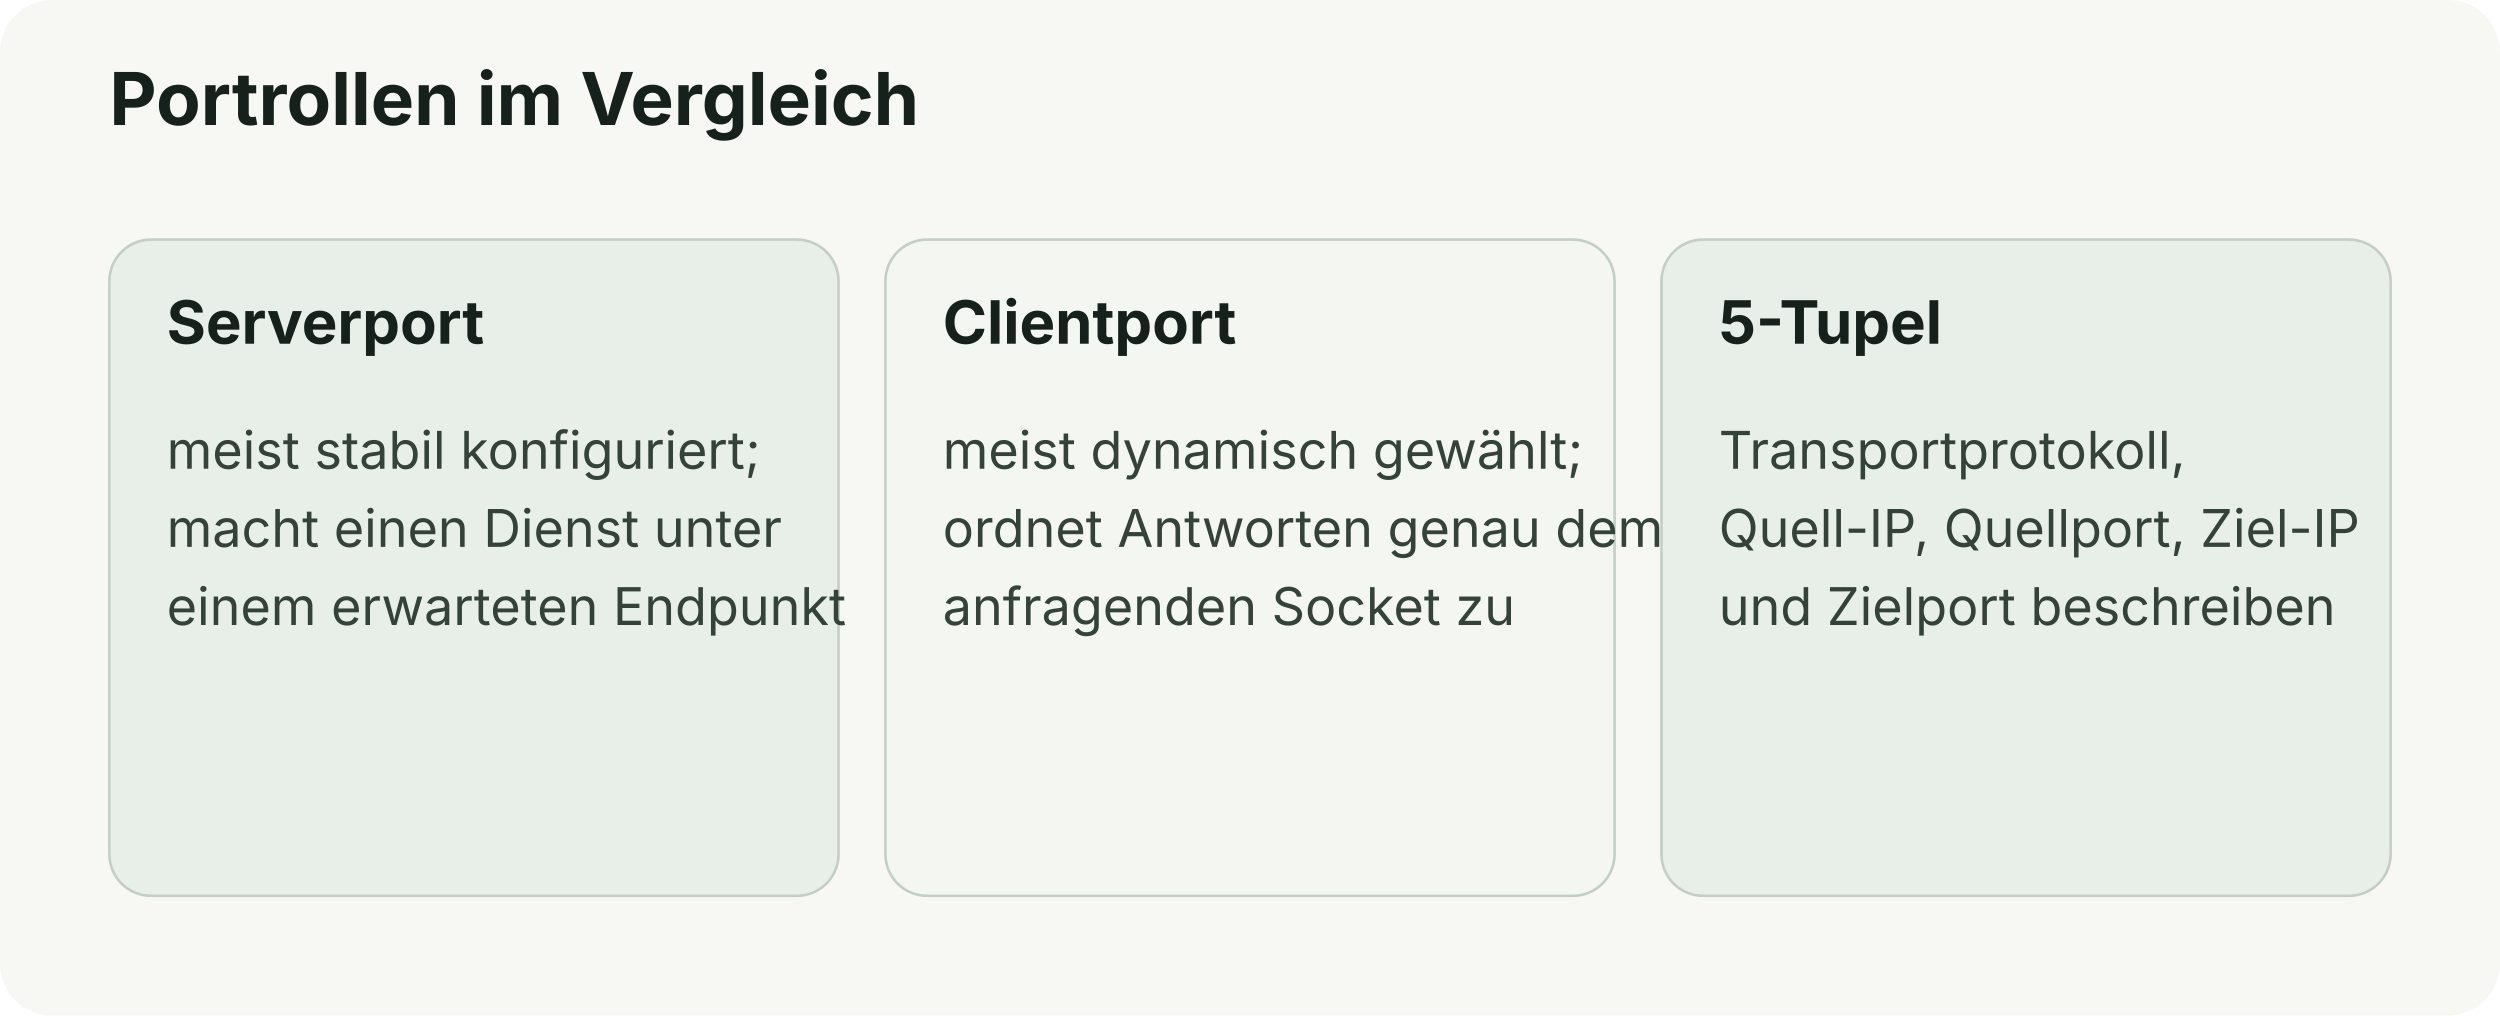
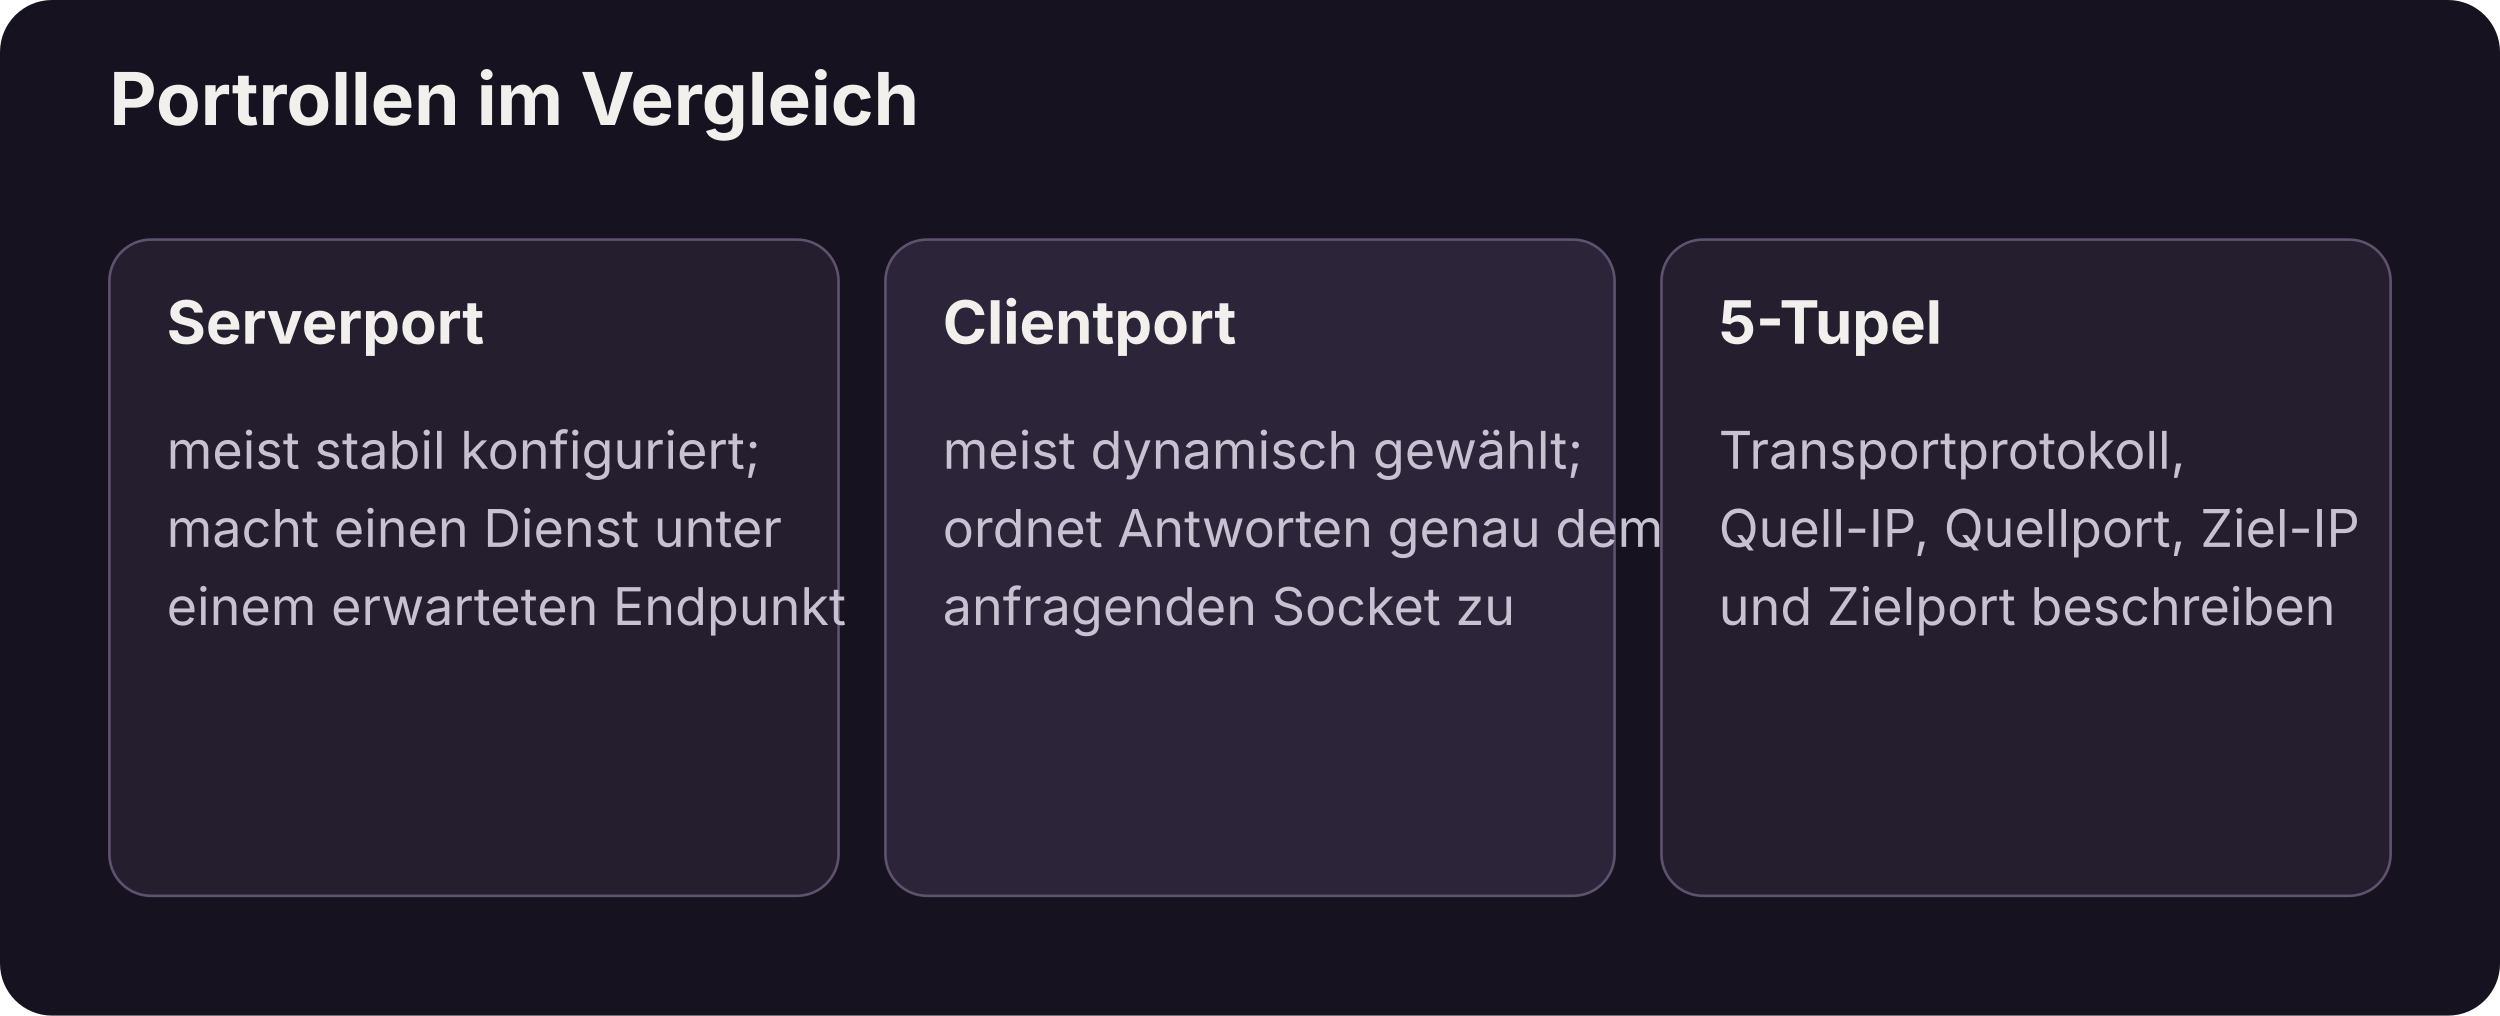
- <svg xmlns="http://www.w3.org/2000/svg" width="960" height="390" viewBox="0 0 960 390" role="img" aria-labelledby="title desc">
-   <rect width="100%" height="100%" rx="20" fill="#f7f8f4" />
-   <text x="42" y="48" text-anchor="start" font-family="Inter, Arial, sans-serif" font-size="28" font-weight="700" fill="#17211b">
+ <svg xmlns="http://www.w3.org/2000/svg" class="learning-diagram diagram-comparison" width="960" height="390" viewBox="0 0 960 390" role="img" aria-labelledby="diagram-port-roles-title diagram-port-roles-desc">
+   <rect class="diagram-canvas" width="100%" height="100%" rx="20" fill="var(--diagram-canvas, #17121f)" />
+   <text class="diagram-title" x="42" y="48" text-anchor="start" font-family="Inter, Arial, sans-serif" font-size="28" font-weight="700" fill="var(--diagram-text, #f1f0ec)">
    <tspan x="42" dy="0">Portrollen im Vergleich</tspan>
  </text>
  <g>
-     <rect x="42" y="92" width="280" height="252" rx="16" fill="#e7efe8" stroke="#c3cec5" />
-     <text x="64" y="132" text-anchor="start" font-family="Inter, Arial, sans-serif" font-size="23" font-weight="700" fill="#17211b">
+     <rect class="diagram-row" x="42" y="92" width="280" height="252" rx="16" fill="var(--diagram-surface, #241e2e)" stroke="var(--diagram-border, #5f526e)" />
+     <text x="64" y="132" text-anchor="start" font-family="Inter, Arial, sans-serif" font-size="23" font-weight="700" fill="var(--diagram-text, #f1f0ec)">
      <tspan x="64" dy="0">Serverport</tspan>
    </text>
-     <text x="64" y="180" font-family="Inter, Arial, sans-serif" font-size="20" fill="#344239">
+     <text x="64" y="180" font-family="Inter, Arial, sans-serif" font-size="20" fill="var(--diagram-muted, #c8c1d2)">
      <tspan x="64" dy="0">meist stabil konfiguriert;</tspan>
      <tspan x="64" dy="30">macht einen Dienst unter</tspan>
      <tspan x="64" dy="30">einem erwarteten Endpunkt</tspan>
    </text>
  </g>
  <g>
-     <rect x="340" y="92" width="280" height="252" rx="16" fill="#f3f6f1" stroke="#c3cec5" />
-     <text x="362" y="132" text-anchor="start" font-family="Inter, Arial, sans-serif" font-size="23" font-weight="700" fill="#17211b">
+     <rect class="diagram-row" x="340" y="92" width="280" height="252" rx="16" fill="var(--diagram-surface-alt, #2c2438)" stroke="var(--diagram-border, #5f526e)" />
+     <text x="362" y="132" text-anchor="start" font-family="Inter, Arial, sans-serif" font-size="23" font-weight="700" fill="var(--diagram-text, #f1f0ec)">
      <tspan x="362" dy="0">Clientport</tspan>
    </text>
-     <text x="362" y="180" font-family="Inter, Arial, sans-serif" font-size="20" fill="#344239">
+     <text x="362" y="180" font-family="Inter, Arial, sans-serif" font-size="20" fill="var(--diagram-muted, #c8c1d2)">
      <tspan x="362" dy="0">meist dynamisch gewählt;</tspan>
      <tspan x="362" dy="30">ordnet Antworten genau dem</tspan>
      <tspan x="362" dy="30">anfragenden Socket zu</tspan>
    </text>
  </g>
  <g>
-     <rect x="638" y="92" width="280" height="252" rx="16" fill="#e7efe8" stroke="#c3cec5" />
-     <text x="660" y="132" text-anchor="start" font-family="Inter, Arial, sans-serif" font-size="23" font-weight="700" fill="#17211b">
+     <rect class="diagram-row" x="638" y="92" width="280" height="252" rx="16" fill="var(--diagram-surface, #241e2e)" stroke="var(--diagram-border, #5f526e)" />
+     <text x="660" y="132" text-anchor="start" font-family="Inter, Arial, sans-serif" font-size="23" font-weight="700" fill="var(--diagram-text, #f1f0ec)">
      <tspan x="660" dy="0">5-Tupel</tspan>
    </text>
-     <text x="660" y="180" font-family="Inter, Arial, sans-serif" font-size="20" fill="#344239">
+     <text x="660" y="180" font-family="Inter, Arial, sans-serif" font-size="20" fill="var(--diagram-muted, #c8c1d2)">
      <tspan x="660" dy="0">Transportprotokoll,</tspan>
      <tspan x="660" dy="30">Quell-IP, Quellport, Ziel-IP</tspan>
      <tspan x="660" dy="30">und Zielport beschreiben</tspan>
    </text>
  </g>
</svg>
